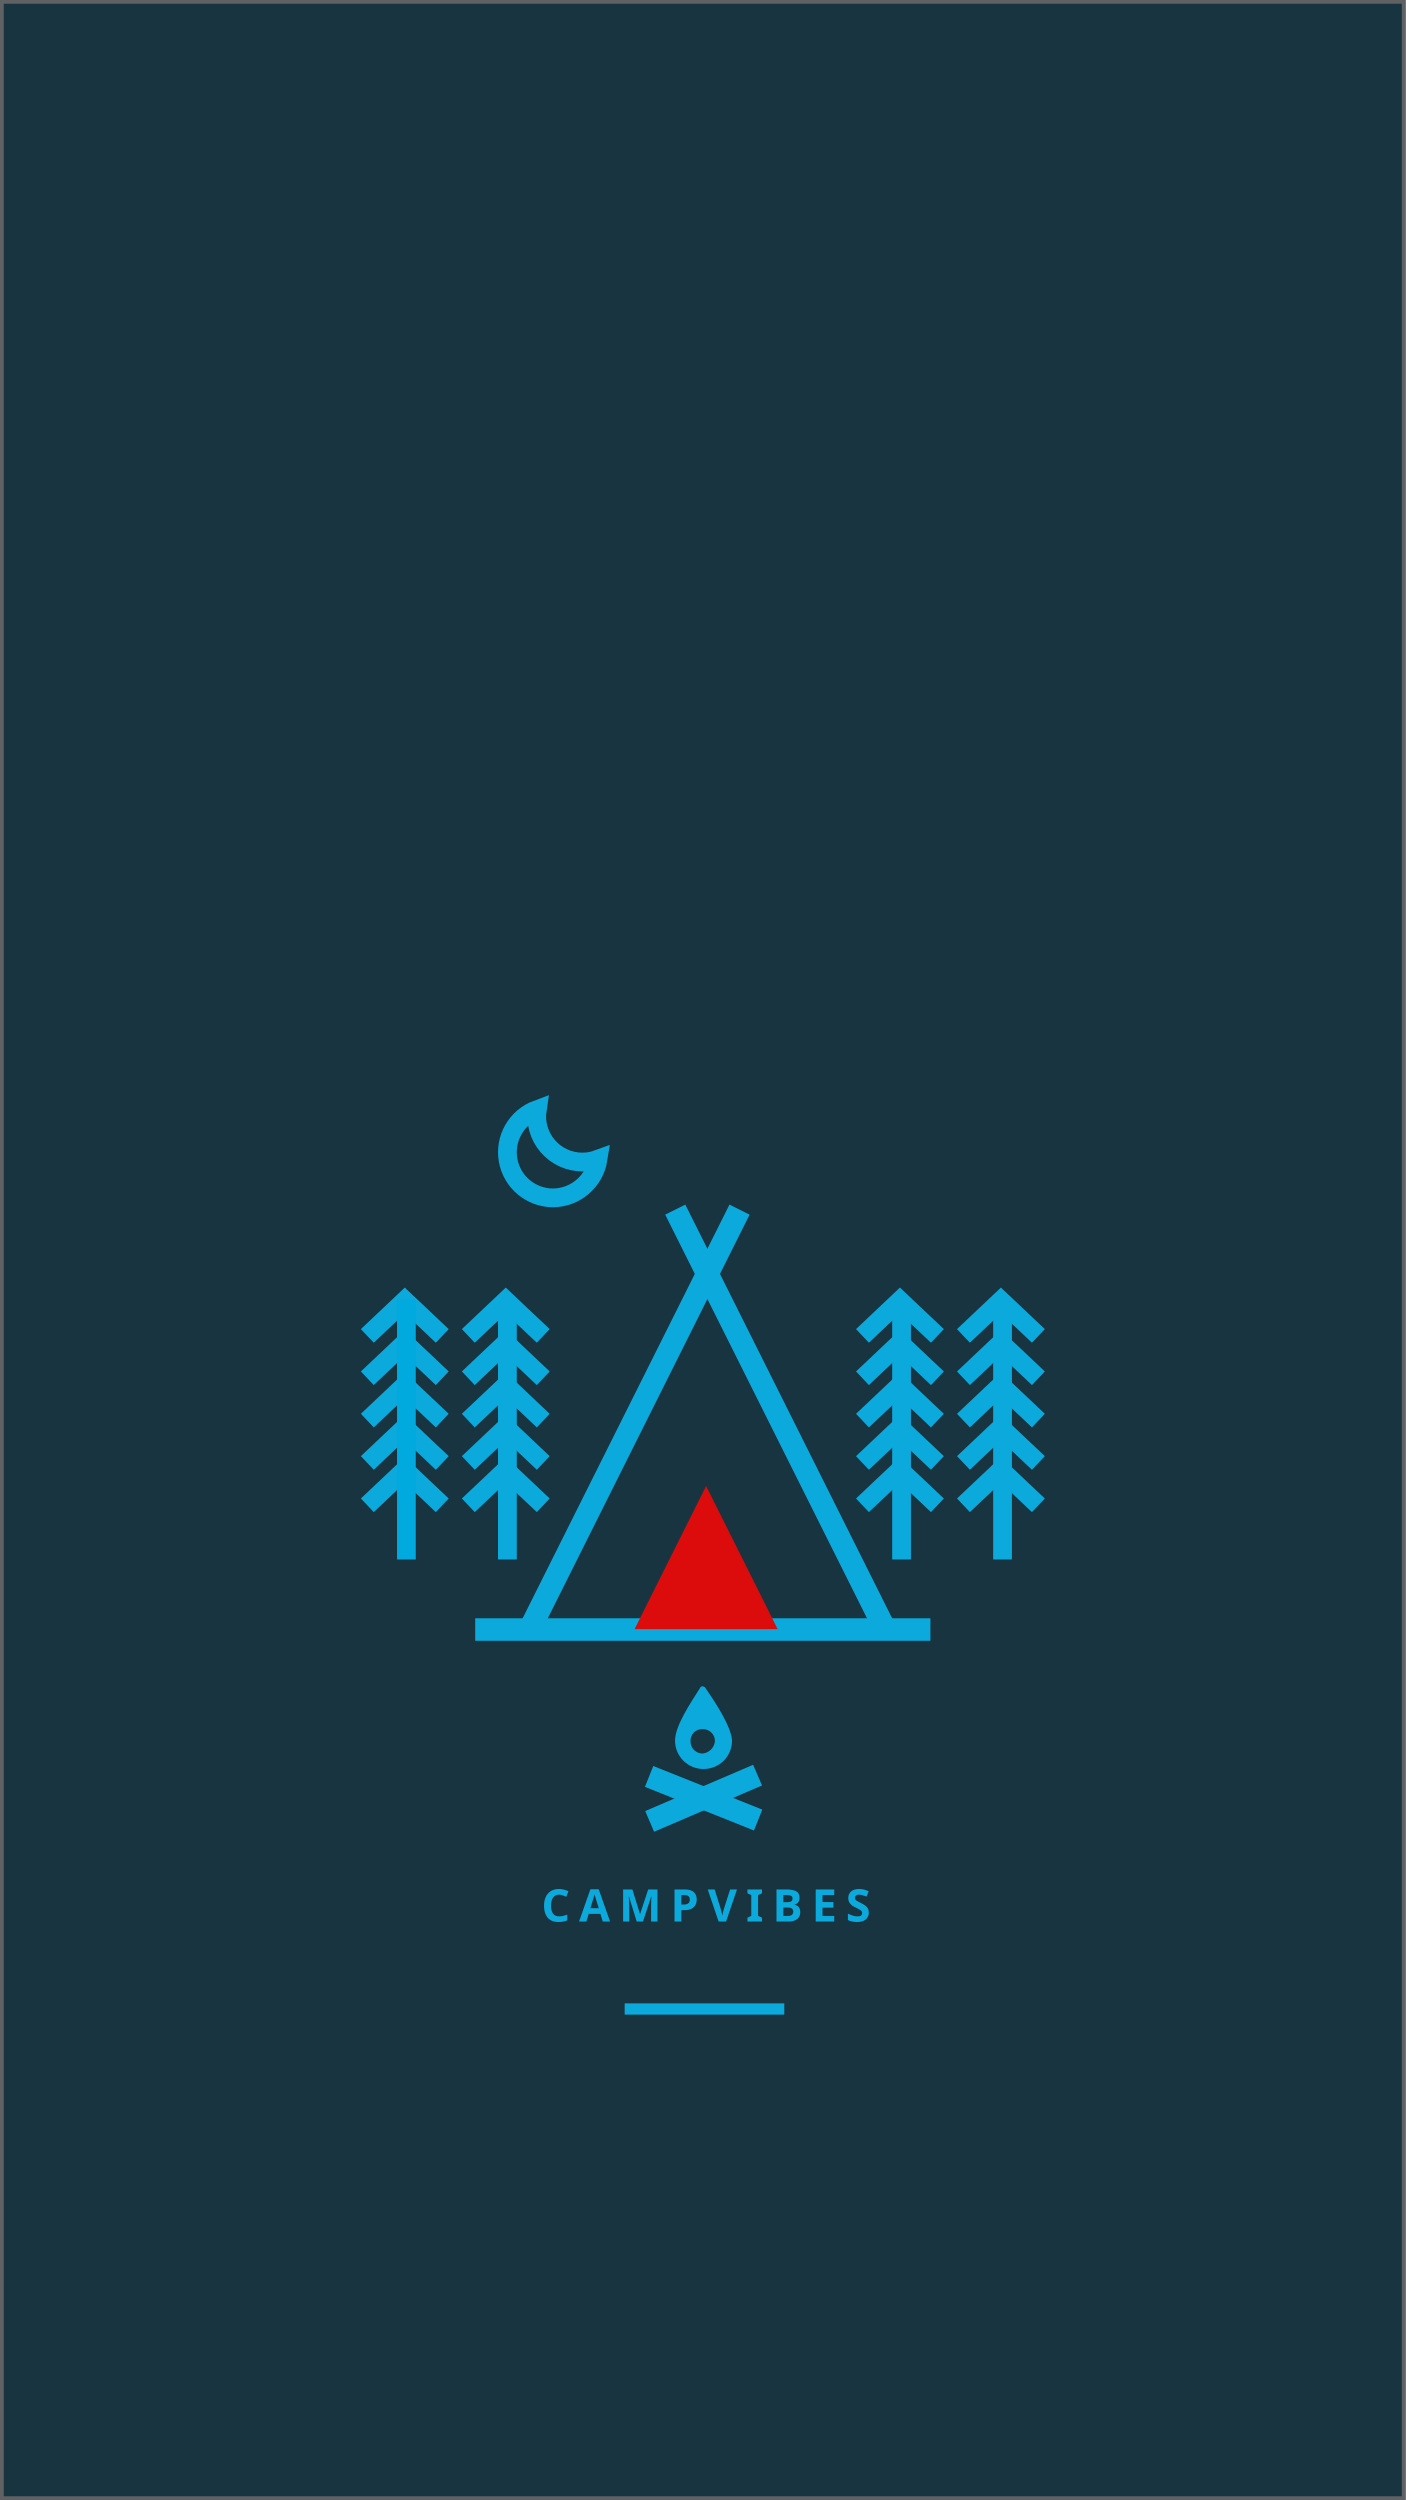
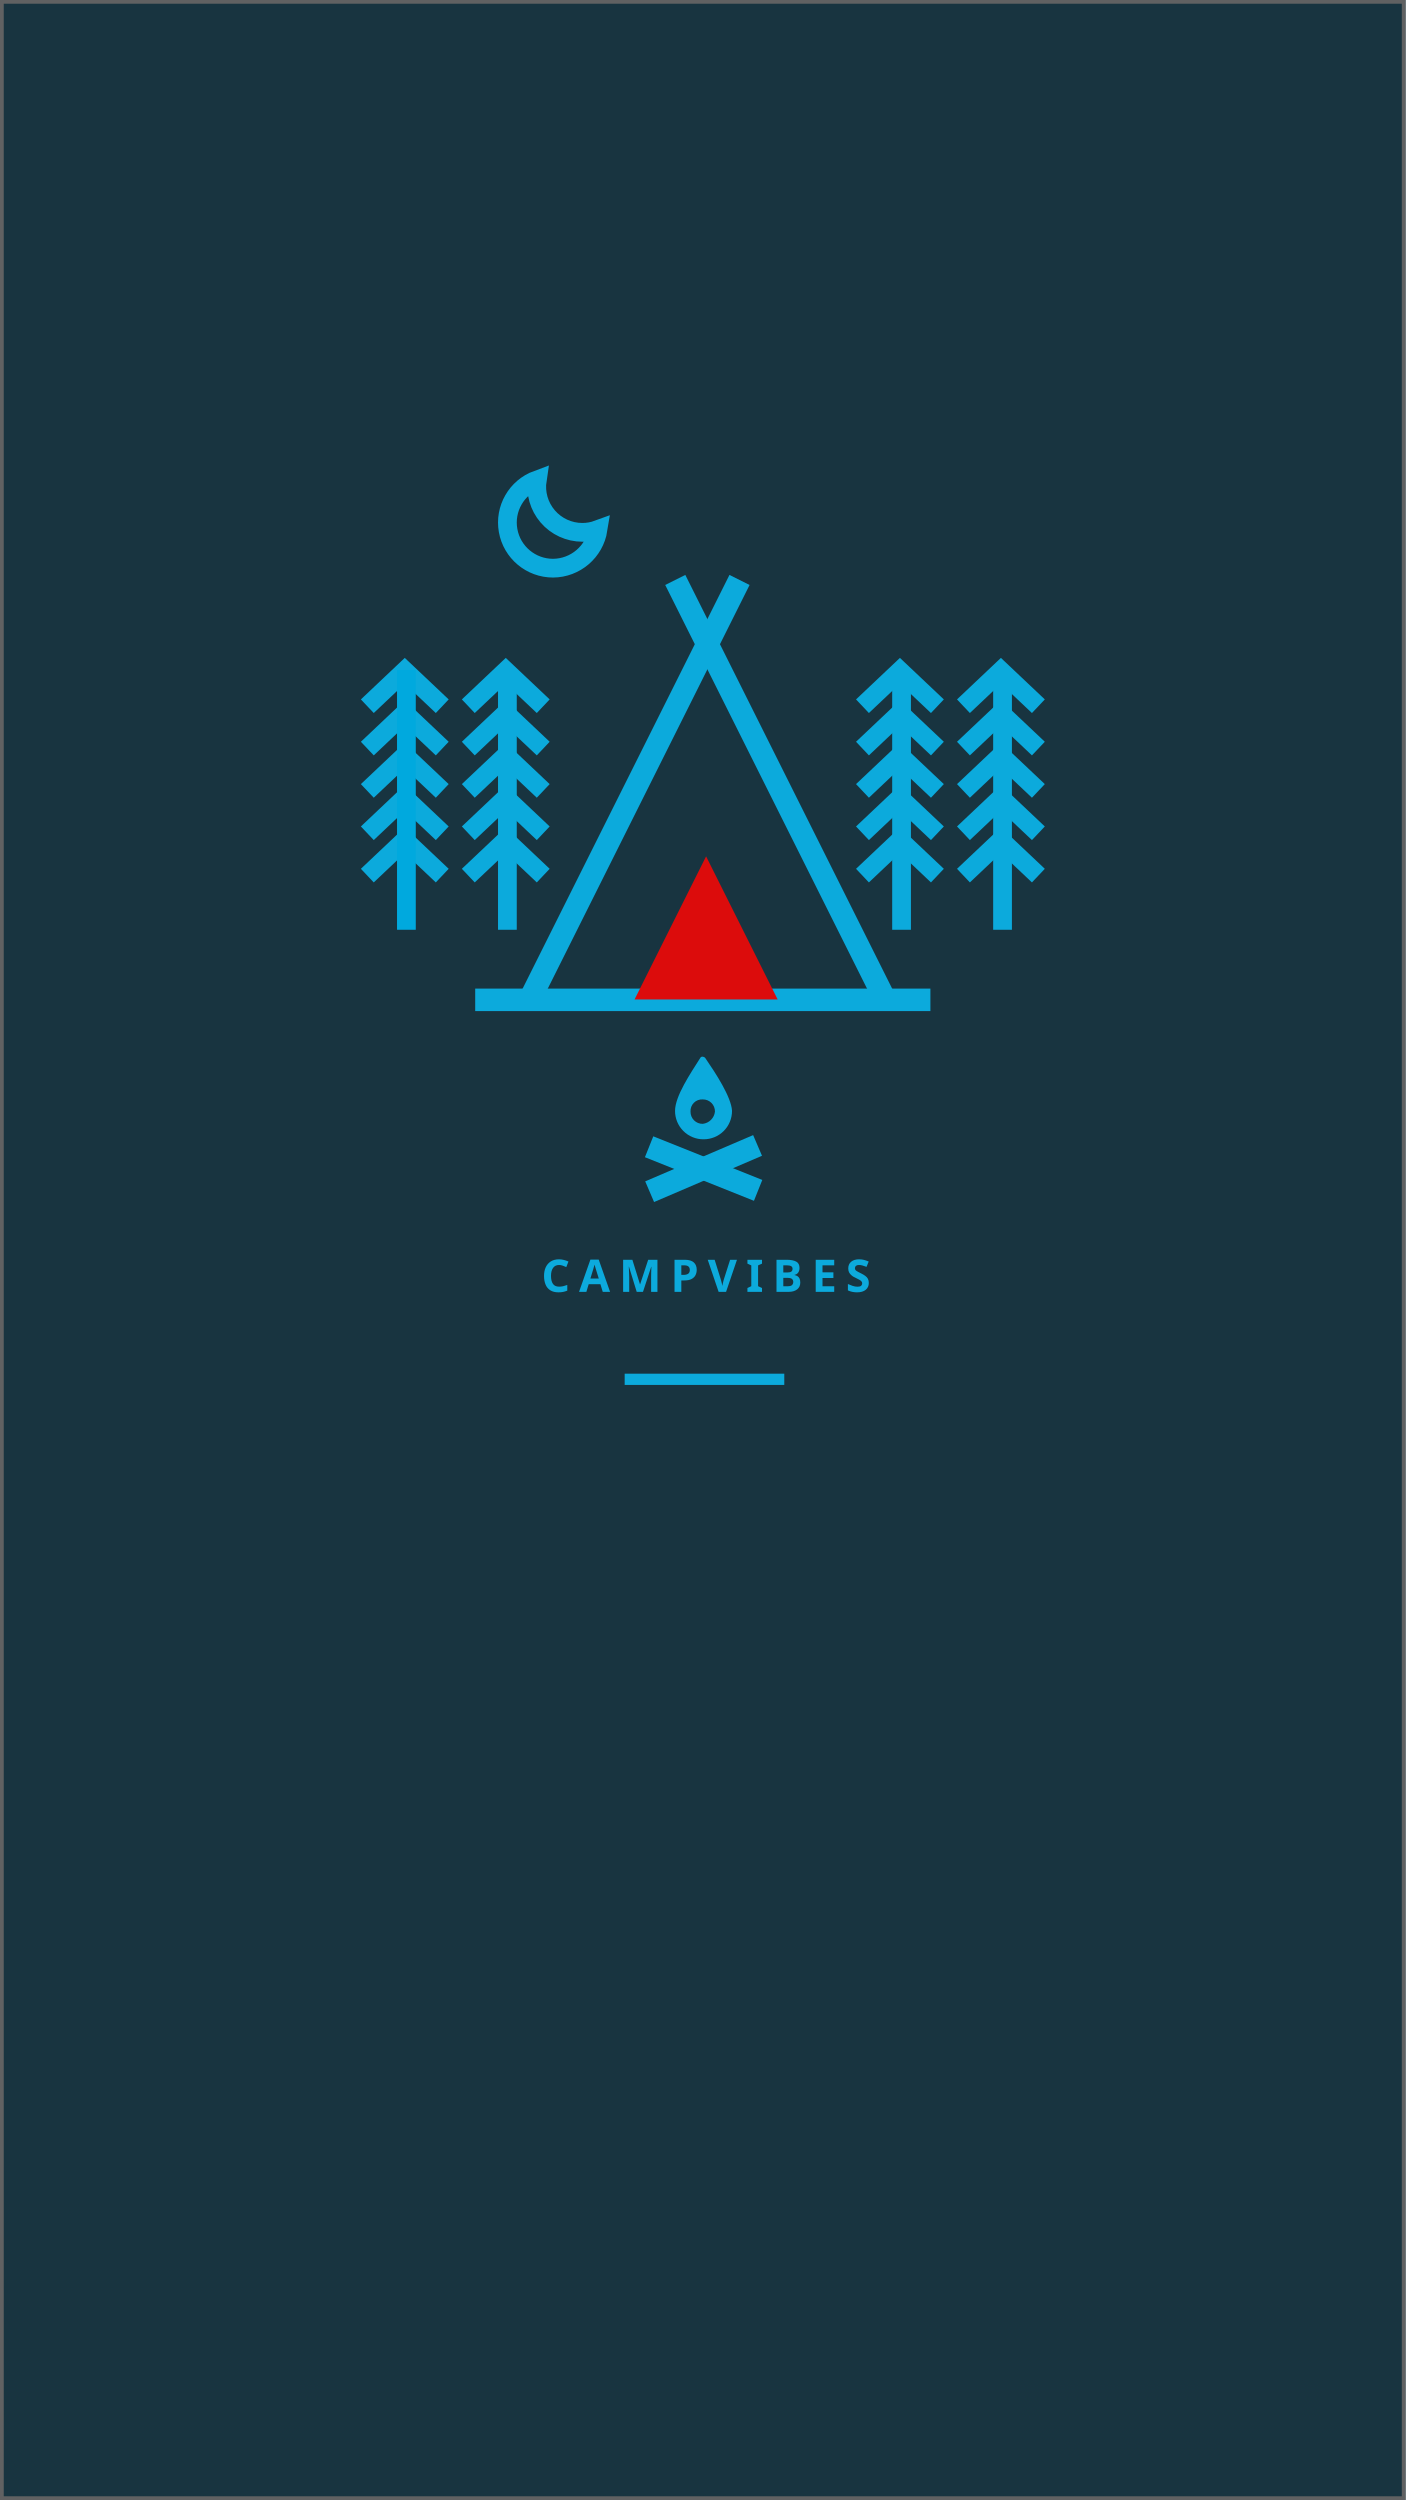
<svg xmlns="http://www.w3.org/2000/svg" viewBox="0 0 375 667">
  <defs>
    <style>
      .cls-1 {
        clip-path: url(#clip-iPhone_6_7_8_1);
      }

      .cls-11, .cls-2, .cls-3, .cls-5, .cls-6, .cls-9 {
        fill: none;
      }

      .cls-2 {
        stroke: #606162;
      }

      .cls-3, .cls-5, .cls-9 {
        stroke: #0caadc;
      }

      .cls-3 {
        stroke-width: 6px;
      }

      .cls-4 {
        fill: #dc0c0c;
      }

      .cls-5, .cls-6 {
        stroke-width: 5px;
      }

      .cls-6 {
        stroke: #00a9de;
      }

      .cls-7, .cls-8 {
        fill: #0caadc;
      }

      .cls-8 {
        font-size: 12px;
        font-family: SegoeUI-Bold, Segoe UI;
        font-weight: 700;
        letter-spacing: 0.2em;
      }

      .cls-9 {
        stroke-width: 3px;
      }

      .cls-10 {
        stroke: none;
      }

      .cls-12 {
        fill: #183440;
      }
    </style>
    <clipPath id="clip-iPhone_6_7_8_1">
      <rect width="375" height="667" />
    </clipPath>
  </defs>
  <g id="iPhone_6_7_8_1" data-name="iPhone 6/7/8 – 1" class="cls-1">
    <rect class="cls-12" width="375" height="667" />
    <g id="placeholder_box" data-name="placeholder box" class="cls-2">
      <rect class="cls-10" width="375" height="667" />
      <rect class="cls-11" x="0.5" y="0.5" width="374" height="666" />
    </g>
-     <g id="Campvibes_logo" data-name="Campvibes logo" transform="translate(98 296)">
+     <g id="Campvibes_logo" data-name="Campvibes logo" transform="translate(98 128)">
      <line id="line" class="cls-3" x2="56.014" y2="112.028" transform="translate(82.16 26.73)" />
      <line id="line-2" data-name="line" class="cls-3" y1="112.028" x2="56.014" transform="translate(43.29 26.73)" />
      <line id="line-3" data-name="line" class="cls-3" x1="121.447" transform="translate(28.784 138.758)" />
      <path id="tent_blue_triangle" data-name="tent blue triangle" class="cls-4" d="M19.091,0,38.182,38.182H0Z" transform="translate(71.297 100.479)" />
      <path id="moon_subtraction_" data-name="moon (subtraction)" class="cls-5" d="M12.167,23.589A12.17,12.17,0,0,1,7.963,0,12.178,12.178,0,0,0,19.99,14.029a12.125,12.125,0,0,0,4.2-.746A12.244,12.244,0,0,1,12.167,23.589Z" transform="translate(37.372 0)" />
      <g id="tree_4" data-name="tree 4" transform="translate(159.048 50.749)">
        <path id="path" class="cls-5" d="M.4,10.154,10.395.7l9.995,9.454" transform="translate(-0.4 -0.483)" />
        <path id="path-2" data-name="path" class="cls-5" d="M.4,10.154,10.395.7l9.995,9.454" transform="translate(-0.4 10.816)" />
        <path id="path-3" data-name="path" class="cls-5" d="M.4,10.154,10.395.7l9.995,9.454" transform="translate(-0.4 22.114)" />
        <path id="path-4" data-name="path" class="cls-5" d="M.4,10.154,10.395.7l9.995,9.454" transform="translate(-0.4 33.413)" />
        <path id="path-5" data-name="path" class="cls-5" d="M.4,10.154,10.395.7l9.995,9.454" transform="translate(-0.4 44.711)" />
        <line id="line-4" data-name="line" class="cls-5" y2="69.312" transform="translate(10.429)" />
      </g>
      <g id="tree_3" data-name="tree 3" transform="translate(132.106 50.749)">
        <path id="path-6" data-name="path" class="cls-5" d="M.4,10.154,10.395.7l9.995,9.454" transform="translate(-0.4 -0.483)" />
        <path id="path-7" data-name="path" class="cls-5" d="M.4,10.154,10.395.7l9.995,9.454" transform="translate(-0.4 10.816)" />
        <path id="path-8" data-name="path" class="cls-5" d="M.4,10.154,10.395.7l9.995,9.454" transform="translate(-0.4 22.114)" />
        <path id="path-9" data-name="path" class="cls-5" d="M.4,10.154,10.395.7l9.995,9.454" transform="translate(-0.4 33.413)" />
        <path id="path-10" data-name="path" class="cls-5" d="M.4,10.154,10.395.7l9.995,9.454" transform="translate(-0.4 44.711)" />
        <line id="line-5" data-name="line" class="cls-5" y2="69.312" transform="translate(10.429)" />
      </g>
      <g id="tree_2" data-name="tree 2" transform="translate(26.943 50.749)">
        <path id="path-11" data-name="path" class="cls-5" d="M.4,10.154,10.395.7l9.995,9.454" transform="translate(-0.4 -0.483)" />
        <path id="path-12" data-name="path" class="cls-5" d="M.4,10.154,10.395.7l9.995,9.454" transform="translate(-0.4 10.816)" />
        <path id="path-13" data-name="path" class="cls-5" d="M.4,10.154,10.395.7l9.995,9.454" transform="translate(-0.4 22.114)" />
        <path id="path-14" data-name="path" class="cls-5" d="M.4,10.154,10.395.7l9.995,9.454" transform="translate(-0.4 33.413)" />
        <path id="path-15" data-name="path" class="cls-5" d="M.4,10.154,10.395.7l9.995,9.454" transform="translate(-0.4 44.711)" />
        <line id="line-6" data-name="line" class="cls-5" y2="69.312" transform="translate(10.429)" />
      </g>
      <g id="tree_1" data-name="tree 1" transform="translate(0 50.749)">
        <path id="path-16" data-name="path" class="cls-5" d="M.4,10.154,10.395.7l9.995,9.454" transform="translate(-0.4 -0.483)" />
        <path id="path-17" data-name="path" class="cls-5" d="M.4,10.154,10.395.7l9.995,9.454" transform="translate(-0.4 10.816)" />
        <path id="path-18" data-name="path" class="cls-5" d="M.4,10.154,10.395.7l9.995,9.454" transform="translate(-0.4 22.114)" />
        <path id="path-19" data-name="path" class="cls-5" d="M.4,10.154,10.395.7l9.995,9.454" transform="translate(-0.4 33.413)" />
        <path id="path-20" data-name="path" class="cls-5" d="M.4,10.154,10.395.7l9.995,9.454" transform="translate(-0.4 44.711)" />
        <line id="line-7" data-name="line" class="cls-6" y2="69.312" transform="translate(10.429)" />
      </g>
      <path id="flame" class="cls-7" d="M8.039.376c-.435-.435-1.086-.435-1.3,0C4.128,4.5,0,10.588,0,14.5a7.557,7.557,0,0,0,7.6,7.6,7.557,7.557,0,0,0,7.6-7.6C14.992,10.805,10.864,4.5,8.039.376Zm-.652,17.6a3.2,3.2,0,0,1-3.259-3.259,3.079,3.079,0,0,1,3.259-3.259,3.2,3.2,0,0,1,3.259,3.259A3.689,3.689,0,0,1,7.387,17.976Z" transform="translate(82.103 153.864)" />
      <g id="logs" transform="translate(75.179 169.377)">
        <line id="line-8" data-name="line" class="cls-3" x2="29.087" y2="11.634" transform="translate(0 8.58)" />
        <line id="line-9" data-name="line" class="cls-3" x2="29.087" y2="11.634" transform="translate(28.94 8.226) rotate(135)" />
      </g>
      <text id="Campvibes" class="cls-8" transform="translate(89.741 216.67)">
        <tspan x="-43.297" y="0">CAMPVIBES</tspan>
      </text>
      <path id="line-10" data-name="line" class="cls-9" d="M0,0H42.587" transform="translate(68.66 240)" />
    </g>
  </g>
</svg>
